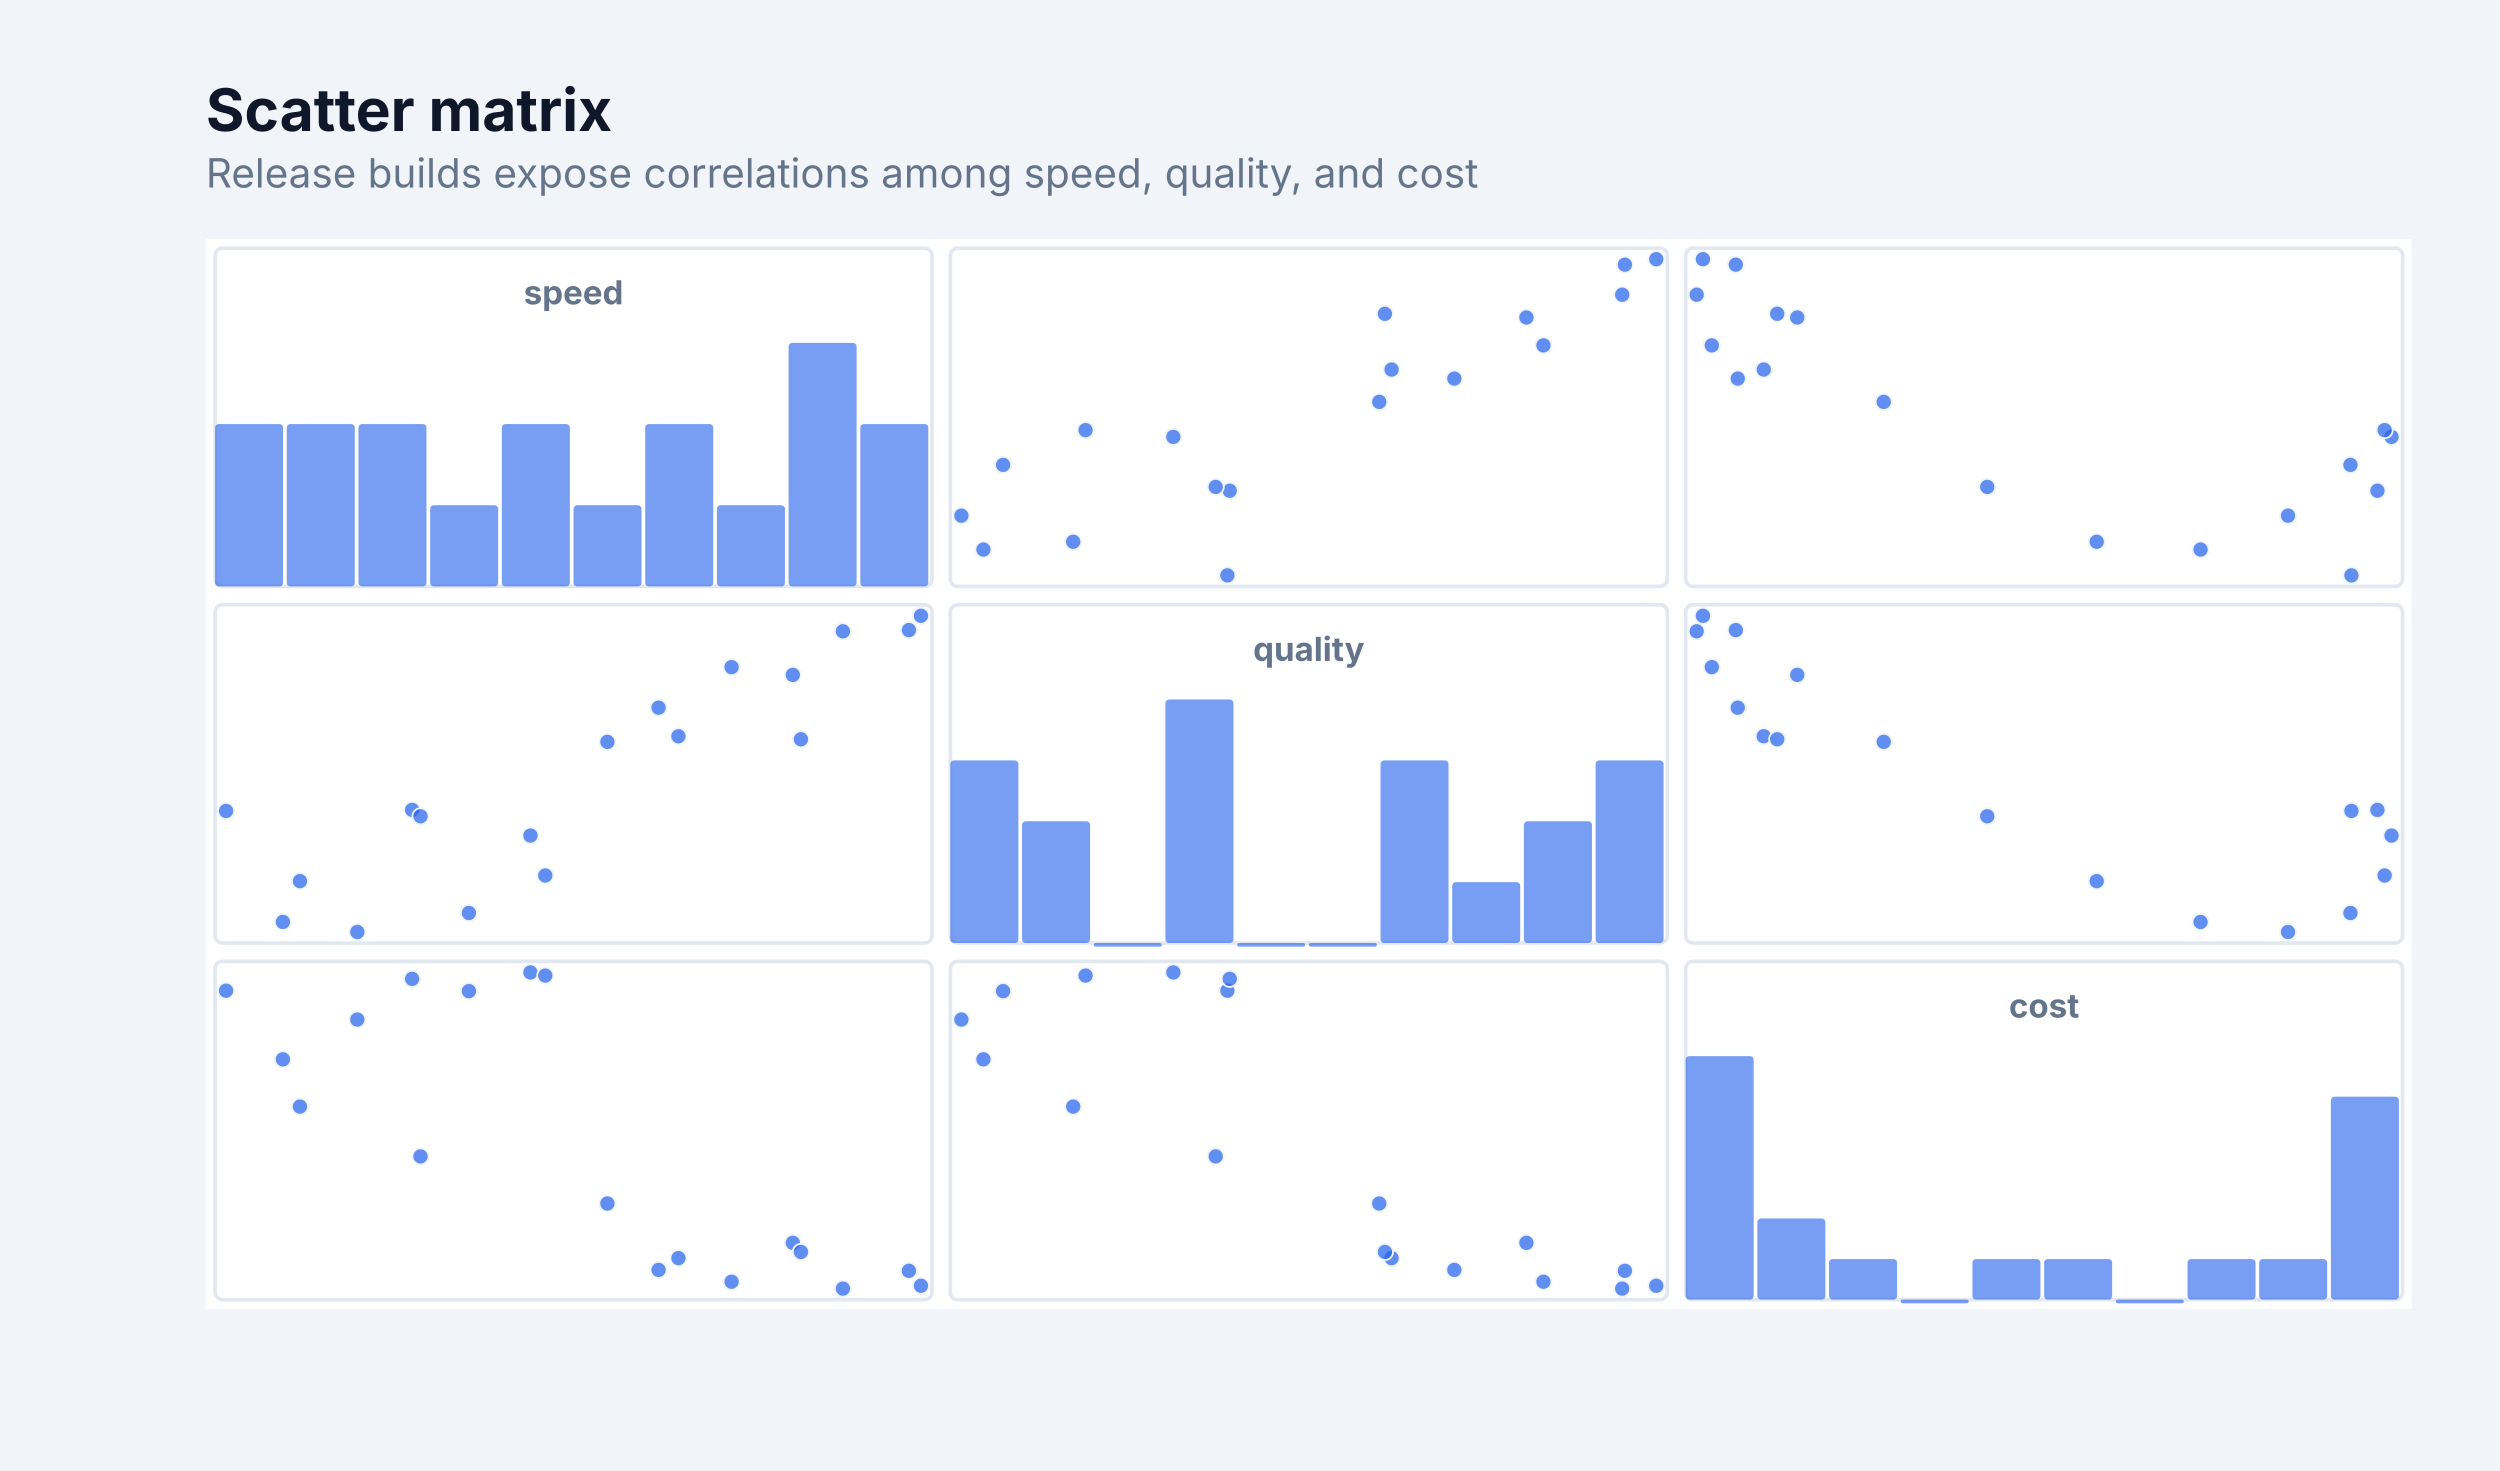
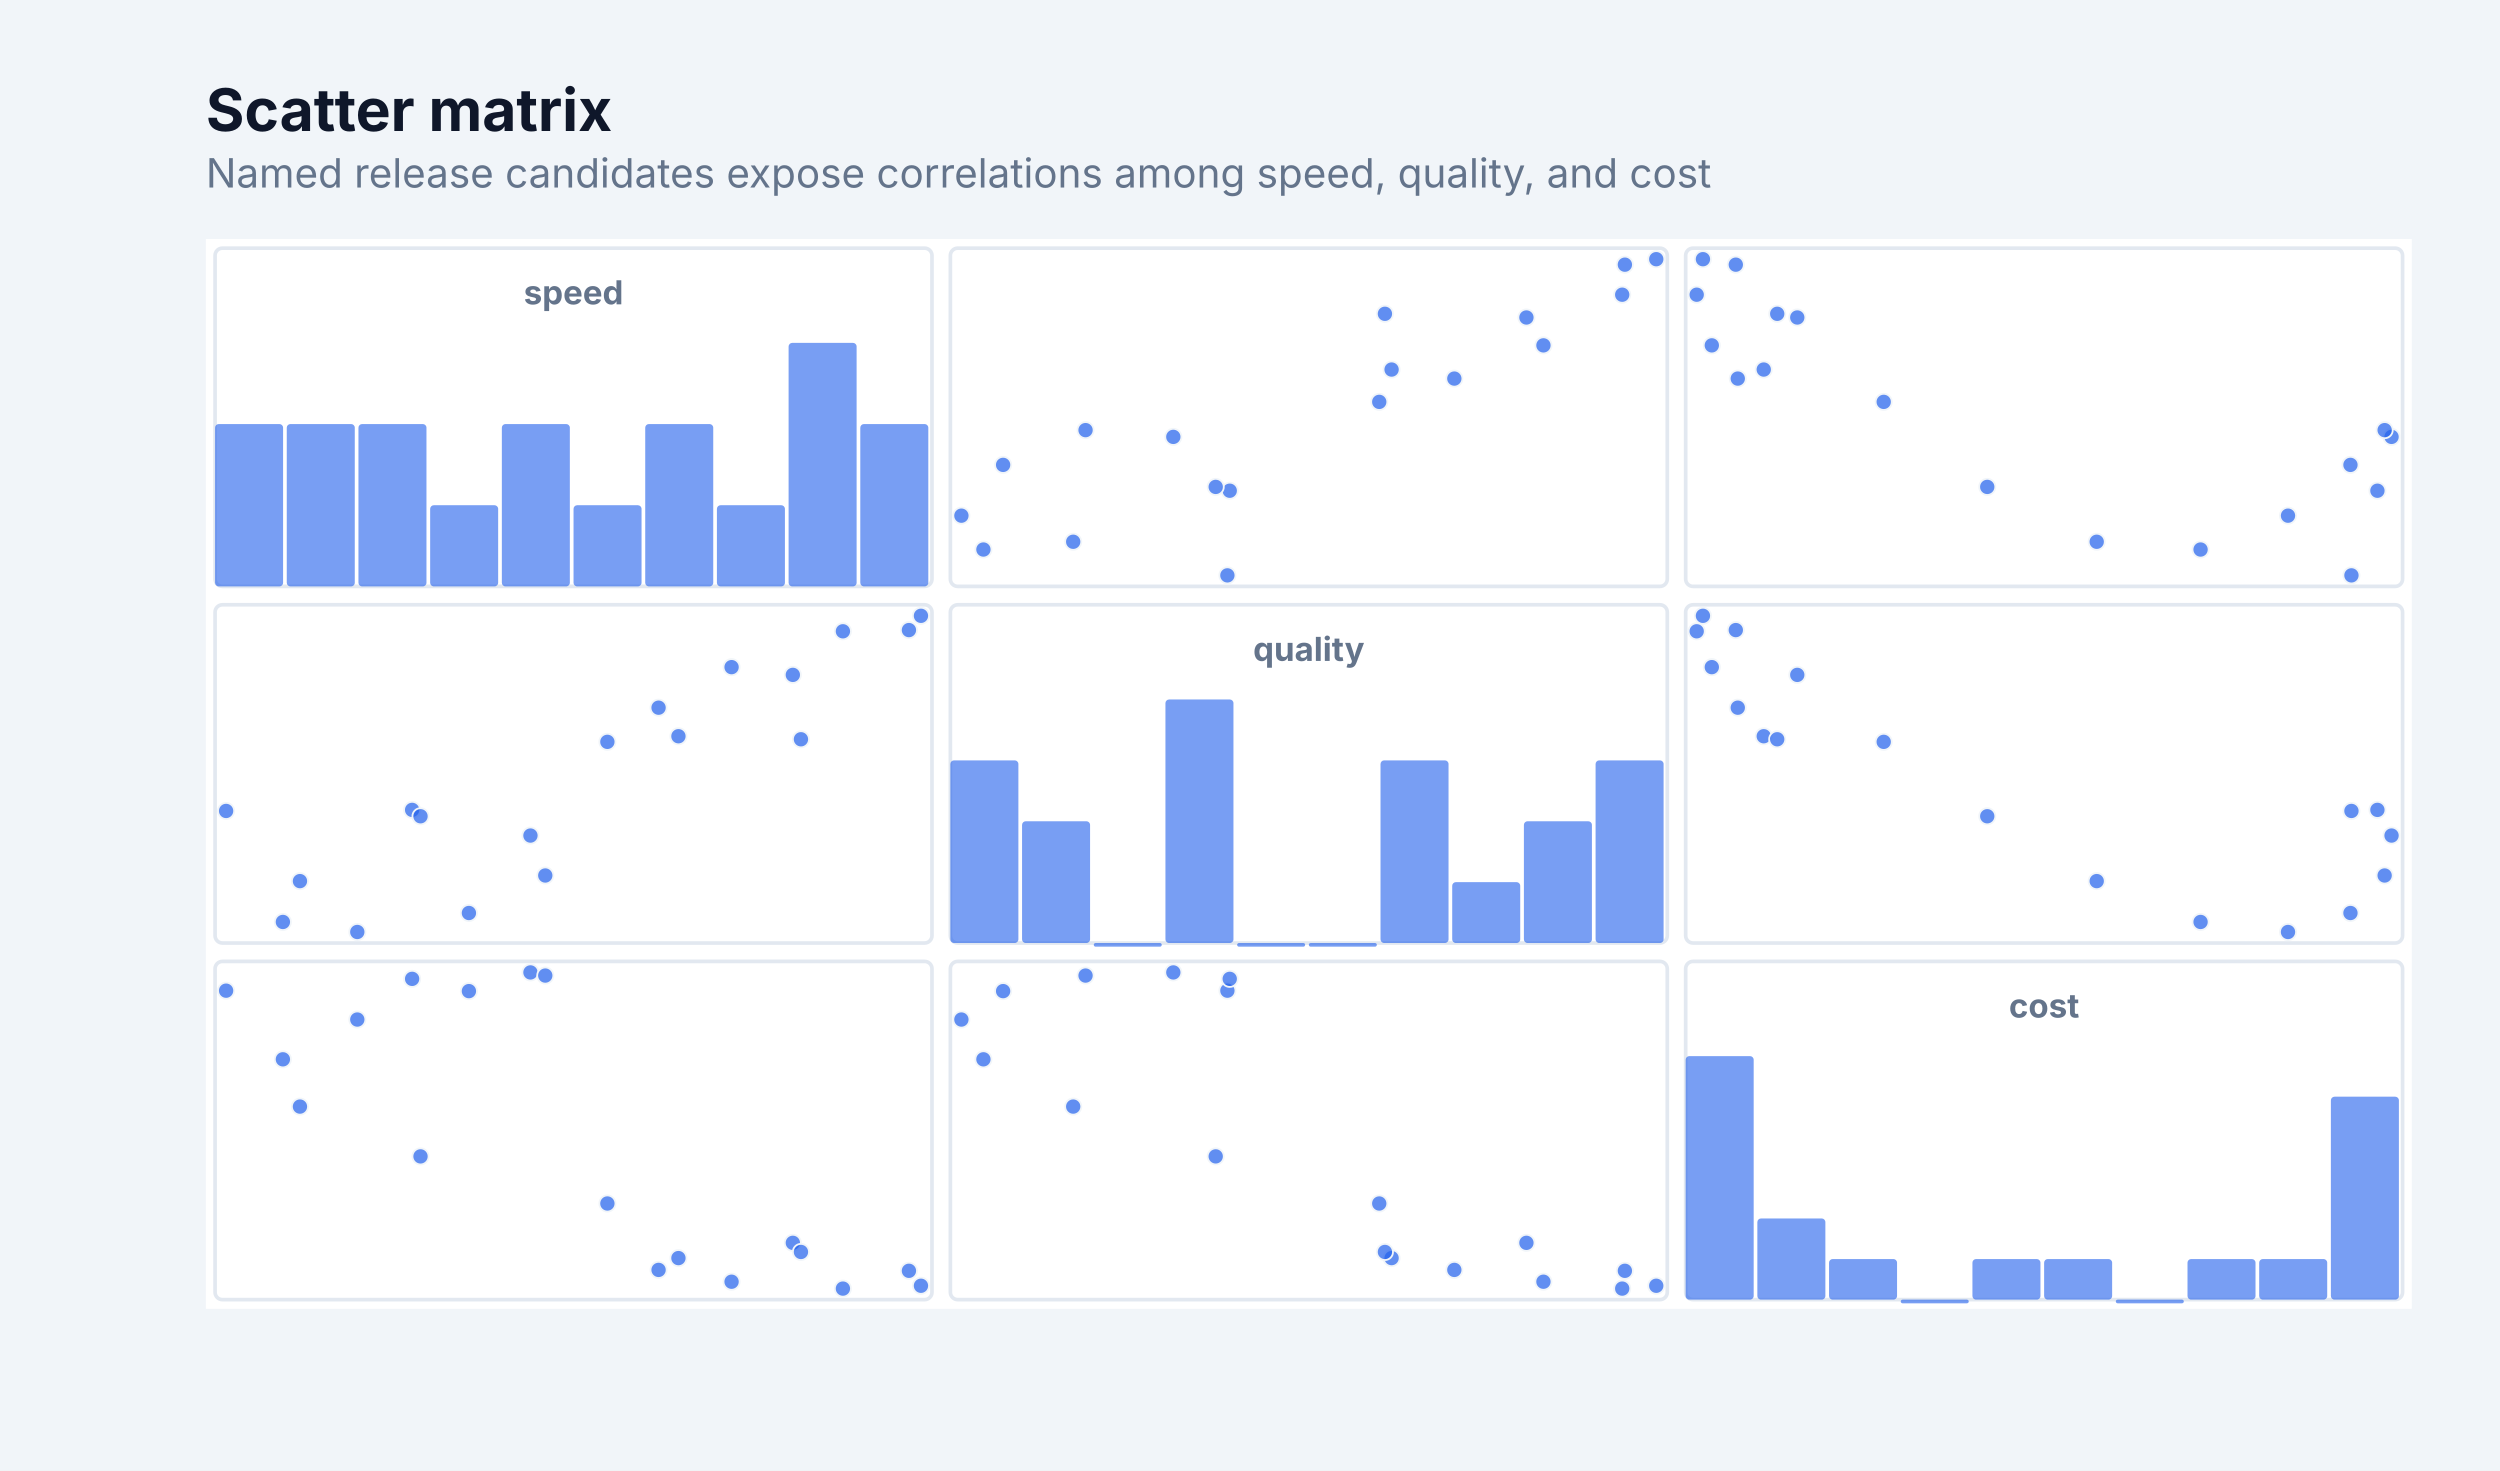
<svg xmlns="http://www.w3.org/2000/svg" width="680" height="400" viewBox="0 0 680 400" role="img" aria-labelledby="title description">
  <defs>
    <clipPath id="clip-1">
      <rect x="56" y="65" width="600" height="291" />
    </clipPath>
  </defs>
  <rect width="100%" height="100%" fill="#f1f5f9" />
  <g data-scene-node="scene:root">
    <rect data-scene-node="chart:panel" x="56" y="65" width="600" height="291" rx="0" fill="#ffffff" />
    <g data-scene-node="layer-0:group" clip-path="url(#clip-1)">
      <rect data-scene-node="layer-0:matrix-cell:0:0" x="58.5" y="67.5" width="195" height="92" rx="2" fill="#ffffff8c" stroke="#e2e8f0" stroke-width="1" />
      <rect data-scene-node="layer-0:matrix-cell:0:1" x="258.5" y="67.5" width="195" height="92" rx="2" fill="#ffffff8c" stroke="#e2e8f0" stroke-width="1" />
      <rect data-scene-node="layer-0:matrix-cell:0:2" x="458.5" y="67.5" width="195" height="92" rx="2" fill="#ffffff8c" stroke="#e2e8f0" stroke-width="1" />
      <rect data-scene-node="layer-0:matrix-cell:1:0" x="58.5" y="164.5" width="195" height="92" rx="2" fill="#ffffff8c" stroke="#e2e8f0" stroke-width="1" />
      <rect data-scene-node="layer-0:matrix-cell:1:1" x="258.5" y="164.5" width="195" height="92" rx="2" fill="#ffffff8c" stroke="#e2e8f0" stroke-width="1" />
      <rect data-scene-node="layer-0:matrix-cell:1:2" x="458.5" y="164.5" width="195" height="92" rx="2" fill="#ffffff8c" stroke="#e2e8f0" stroke-width="1" />
      <rect data-scene-node="layer-0:matrix-cell:2:0" x="58.5" y="261.5" width="195" height="92" rx="2" fill="#ffffff8c" stroke="#e2e8f0" stroke-width="1" />
      <rect data-scene-node="layer-0:matrix-cell:2:1" x="258.5" y="261.5" width="195" height="92" rx="2" fill="#ffffff8c" stroke="#e2e8f0" stroke-width="1" />
      <rect data-scene-node="layer-0:matrix-cell:2:2" x="458.5" y="261.5" width="195" height="92" rx="2" fill="#ffffff8c" stroke="#e2e8f0" stroke-width="1" />
      <rect data-scene-node="layer-0:matrix-hist:0:0" x="58.5" y="115.34" width="18.5" height="44.16" rx="1" fill="#2563eb9e" />
      <rect data-scene-node="layer-0:matrix-hist:0:1" x="78" y="115.34" width="18.5" height="44.16" rx="1" fill="#2563eb9e" />
      <rect data-scene-node="layer-0:matrix-hist:0:2" x="97.5" y="115.34" width="18.5" height="44.16" rx="1" fill="#2563eb9e" />
      <rect data-scene-node="layer-0:matrix-hist:0:3" x="117" y="137.42" width="18.5" height="22.08" rx="1" fill="#2563eb9e" />
      <rect data-scene-node="layer-0:matrix-hist:0:4" x="136.5" y="115.34" width="18.5" height="44.16" rx="1" fill="#2563eb9e" />
      <rect data-scene-node="layer-0:matrix-hist:0:5" x="156" y="137.42" width="18.5" height="22.08" rx="1" fill="#2563eb9e" />
      <rect data-scene-node="layer-0:matrix-hist:0:6" x="175.5" y="115.34" width="18.5" height="44.16" rx="1" fill="#2563eb9e" />
      <rect data-scene-node="layer-0:matrix-hist:0:7" x="195" y="137.42" width="18.5" height="22.08" rx="1" fill="#2563eb9e" />
      <rect data-scene-node="layer-0:matrix-hist:0:8" x="214.5" y="93.26" width="18.5" height="66.24" rx="1" fill="#2563eb9e" />
      <rect data-scene-node="layer-0:matrix-hist:0:9" x="234" y="115.34" width="18.5" height="44.16" rx="1" fill="#2563eb9e" />
      <circle data-scene-node="layer-0:matrix-point:0:1:0" cx="333.85" cy="156.5" r="2.2" fill="#2563ebb8" stroke="#f1f5f9" stroke-width="0.5" />
      <circle data-scene-node="layer-0:matrix-point:0:1:1" cx="334.486" cy="133.477" r="2.2" fill="#2563ebb8" stroke="#f1f5f9" stroke-width="0.5" />
      <circle data-scene-node="layer-0:matrix-point:0:1:2" cx="319.144" cy="118.832" r="2.2" fill="#2563ebb8" stroke="#f1f5f9" stroke-width="0.5" />
      <circle data-scene-node="layer-0:matrix-point:0:1:3" cx="295.269" cy="116.997" r="2.2" fill="#2563ebb8" stroke="#f1f5f9" stroke-width="0.5" />
      <circle data-scene-node="layer-0:matrix-point:0:1:4" cx="272.847" cy="126.448" r="2.2" fill="#2563ebb8" stroke="#f1f5f9" stroke-width="0.5" />
      <circle data-scene-node="layer-0:matrix-point:0:1:5" cx="261.5" cy="140.262" r="2.2" fill="#2563ebb8" stroke="#f1f5f9" stroke-width="0.5" />
      <circle data-scene-node="layer-0:matrix-point:0:1:6" cx="267.491" cy="149.472" r="2.2" fill="#2563ebb8" stroke="#f1f5f9" stroke-width="0.5" />
      <circle data-scene-node="layer-0:matrix-point:0:1:7" cx="291.911" cy="147.36" r="2.2" fill="#2563ebb8" stroke="#f1f5f9" stroke-width="0.5" />
      <circle data-scene-node="layer-0:matrix-point:0:1:8" cx="330.673" cy="132.438" r="2.2" fill="#2563ebb8" stroke="#f1f5f9" stroke-width="0.5" />
      <circle data-scene-node="layer-0:matrix-point:0:1:9" cx="375.154" cy="109.311" r="2.2" fill="#2563ebb8" stroke="#f1f5f9" stroke-width="0.5" />
      <circle data-scene-node="layer-0:matrix-point:0:1:10" cx="415.187" cy="86.357" r="2.2" fill="#2563ebb8" stroke="#f1f5f9" stroke-width="0.5" />
      <circle data-scene-node="layer-0:matrix-point:0:1:11" cx="441.967" cy="71.989" r="2.2" fill="#2563ebb8" stroke="#f1f5f9" stroke-width="0.5" />
      <circle data-scene-node="layer-0:matrix-point:0:1:12" cx="450.5" cy="70.5" r="2.2" fill="#2563ebb8" stroke="#f1f5f9" stroke-width="0.5" />
      <circle data-scene-node="layer-0:matrix-point:0:1:13" cx="441.241" cy="80.159" r="2.2" fill="#2563ebb8" stroke="#f1f5f9" stroke-width="0.5" />
      <circle data-scene-node="layer-0:matrix-point:0:1:14" cx="419.817" cy="93.939" r="2.2" fill="#2563ebb8" stroke="#f1f5f9" stroke-width="0.5" />
      <circle data-scene-node="layer-0:matrix-point:0:1:15" cx="395.579" cy="102.975" r="2.2" fill="#2563ebb8" stroke="#f1f5f9" stroke-width="0.5" />
      <circle data-scene-node="layer-0:matrix-point:0:1:16" cx="378.513" cy="100.517" r="2.2" fill="#2563ebb8" stroke="#f1f5f9" stroke-width="0.5" />
      <circle data-scene-node="layer-0:matrix-point:0:1:17" cx="376.697" cy="85.353" r="2.2" fill="#2563ebb8" stroke="#f1f5f9" stroke-width="0.5" />
      <circle data-scene-node="layer-0:matrix-point:0:2:0" cx="639.593" cy="156.5" r="2.2" fill="#2563ebb8" stroke="#f1f5f9" stroke-width="0.5" />
      <circle data-scene-node="layer-0:matrix-point:0:2:1" cx="646.656" cy="133.477" r="2.2" fill="#2563ebb8" stroke="#f1f5f9" stroke-width="0.5" />
      <circle data-scene-node="layer-0:matrix-point:0:2:2" cx="650.5" cy="118.832" r="2.2" fill="#2563ebb8" stroke="#f1f5f9" stroke-width="0.5" />
      <circle data-scene-node="layer-0:matrix-point:0:2:3" cx="648.623" cy="116.997" r="2.2" fill="#2563ebb8" stroke="#f1f5f9" stroke-width="0.5" />
      <circle data-scene-node="layer-0:matrix-point:0:2:4" cx="639.325" cy="126.448" r="2.2" fill="#2563ebb8" stroke="#f1f5f9" stroke-width="0.5" />
      <circle data-scene-node="layer-0:matrix-point:0:2:5" cx="622.338" cy="140.262" r="2.2" fill="#2563ebb8" stroke="#f1f5f9" stroke-width="0.5" />
      <circle data-scene-node="layer-0:matrix-point:0:2:6" cx="598.556" cy="149.472" r="2.2" fill="#2563ebb8" stroke="#f1f5f9" stroke-width="0.5" />
      <circle data-scene-node="layer-0:matrix-point:0:2:7" cx="570.305" cy="147.36" r="2.2" fill="#2563ebb8" stroke="#f1f5f9" stroke-width="0.5" />
      <circle data-scene-node="layer-0:matrix-point:0:2:8" cx="540.533" cy="132.438" r="2.2" fill="#2563ebb8" stroke="#f1f5f9" stroke-width="0.5" />
      <circle data-scene-node="layer-0:matrix-point:0:2:9" cx="512.371" cy="109.311" r="2.2" fill="#2563ebb8" stroke="#f1f5f9" stroke-width="0.5" />
      <circle data-scene-node="layer-0:matrix-point:0:2:10" cx="488.858" cy="86.357" r="2.2" fill="#2563ebb8" stroke="#f1f5f9" stroke-width="0.5" />
      <circle data-scene-node="layer-0:matrix-point:0:2:11" cx="472.139" cy="71.989" r="2.2" fill="#2563ebb8" stroke="#f1f5f9" stroke-width="0.5" />
      <circle data-scene-node="layer-0:matrix-point:0:2:12" cx="463.199" cy="70.5" r="2.2" fill="#2563ebb8" stroke="#f1f5f9" stroke-width="0.5" />
      <circle data-scene-node="layer-0:matrix-point:0:2:13" cx="461.5" cy="80.159" r="2.2" fill="#2563ebb8" stroke="#f1f5f9" stroke-width="0.5" />
      <circle data-scene-node="layer-0:matrix-point:0:2:14" cx="465.613" cy="93.939" r="2.2" fill="#2563ebb8" stroke="#f1f5f9" stroke-width="0.5" />
      <circle data-scene-node="layer-0:matrix-point:0:2:15" cx="472.675" cy="102.975" r="2.2" fill="#2563ebb8" stroke="#f1f5f9" stroke-width="0.5" />
      <circle data-scene-node="layer-0:matrix-point:0:2:16" cx="479.738" cy="100.517" r="2.2" fill="#2563ebb8" stroke="#f1f5f9" stroke-width="0.5" />
      <circle data-scene-node="layer-0:matrix-point:0:2:17" cx="483.404" cy="85.353" r="2.2" fill="#2563ebb8" stroke="#f1f5f9" stroke-width="0.5" />
      <circle data-scene-node="layer-0:matrix-point:1:0:0" cx="61.5" cy="220.579" r="2.2" fill="#2563ebb8" stroke="#f1f5f9" stroke-width="0.5" />
      <circle data-scene-node="layer-0:matrix-point:1:0:1" cx="112.098" cy="220.29" r="2.2" fill="#2563ebb8" stroke="#f1f5f9" stroke-width="0.5" />
      <circle data-scene-node="layer-0:matrix-point:1:0:2" cx="144.283" cy="227.27" r="2.2" fill="#2563ebb8" stroke="#f1f5f9" stroke-width="0.5" />
      <circle data-scene-node="layer-0:matrix-point:1:0:3" cx="148.315" cy="238.134" r="2.2" fill="#2563ebb8" stroke="#f1f5f9" stroke-width="0.5" />
      <circle data-scene-node="layer-0:matrix-point:1:0:4" cx="127.543" cy="248.337" r="2.2" fill="#2563ebb8" stroke="#f1f5f9" stroke-width="0.5" />
      <circle data-scene-node="layer-0:matrix-point:1:0:5" cx="97.185" cy="253.5" r="2.2" fill="#2563ebb8" stroke="#f1f5f9" stroke-width="0.5" />
      <circle data-scene-node="layer-0:matrix-point:1:0:6" cx="76.946" cy="250.774" r="2.2" fill="#2563ebb8" stroke="#f1f5f9" stroke-width="0.5" />
      <circle data-scene-node="layer-0:matrix-point:1:0:7" cx="81.587" cy="239.662" r="2.2" fill="#2563ebb8" stroke="#f1f5f9" stroke-width="0.5" />
      <circle data-scene-node="layer-0:matrix-point:1:0:8" cx="114.38" cy="222.024" r="2.2" fill="#2563ebb8" stroke="#f1f5f9" stroke-width="0.5" />
      <circle data-scene-node="layer-0:matrix-point:1:0:9" cx="165.207" cy="201.784" r="2.2" fill="#2563ebb8" stroke="#f1f5f9" stroke-width="0.5" />
      <circle data-scene-node="layer-0:matrix-point:1:0:10" cx="215.652" cy="183.568" r="2.2" fill="#2563ebb8" stroke="#f1f5f9" stroke-width="0.5" />
      <circle data-scene-node="layer-0:matrix-point:1:0:11" cx="247.228" cy="171.383" r="2.2" fill="#2563ebb8" stroke="#f1f5f9" stroke-width="0.5" />
      <circle data-scene-node="layer-0:matrix-point:1:0:12" cx="250.5" cy="167.5" r="2.2" fill="#2563ebb8" stroke="#f1f5f9" stroke-width="0.5" />
      <circle data-scene-node="layer-0:matrix-point:1:0:13" cx="229.272" cy="171.713" r="2.2" fill="#2563ebb8" stroke="#f1f5f9" stroke-width="0.5" />
      <circle data-scene-node="layer-0:matrix-point:1:0:14" cx="198.989" cy="181.462" r="2.2" fill="#2563ebb8" stroke="#f1f5f9" stroke-width="0.5" />
      <circle data-scene-node="layer-0:matrix-point:1:0:15" cx="179.13" cy="192.49" r="2.2" fill="#2563ebb8" stroke="#f1f5f9" stroke-width="0.5" />
      <circle data-scene-node="layer-0:matrix-point:1:0:16" cx="184.533" cy="200.256" r="2.2" fill="#2563ebb8" stroke="#f1f5f9" stroke-width="0.5" />
      <circle data-scene-node="layer-0:matrix-point:1:0:17" cx="217.859" cy="201.082" r="2.2" fill="#2563ebb8" stroke="#f1f5f9" stroke-width="0.5" />
      <rect data-scene-node="layer-0:matrix-hist:1:0" x="258.5" y="206.82" width="18.5" height="49.68" rx="1" fill="#2563eb9e" />
      <rect data-scene-node="layer-0:matrix-hist:1:1" x="278" y="223.38" width="18.5" height="33.12" rx="1" fill="#2563eb9e" />
      <rect data-scene-node="layer-0:matrix-hist:1:2" x="297.5" y="256.5" width="18.5" height="1" rx="0.5" fill="#2563eb9e" />
      <rect data-scene-node="layer-0:matrix-hist:1:3" x="317" y="190.26" width="18.5" height="66.24" rx="1" fill="#2563eb9e" />
      <rect data-scene-node="layer-0:matrix-hist:1:4" x="336.5" y="256.5" width="18.5" height="1" rx="0.5" fill="#2563eb9e" />
      <rect data-scene-node="layer-0:matrix-hist:1:5" x="356" y="256.5" width="18.5" height="1" rx="0.5" fill="#2563eb9e" />
      <rect data-scene-node="layer-0:matrix-hist:1:6" x="375.5" y="206.82" width="18.5" height="49.68" rx="1" fill="#2563eb9e" />
      <rect data-scene-node="layer-0:matrix-hist:1:7" x="395" y="239.94" width="18.5" height="16.56" rx="1" fill="#2563eb9e" />
      <rect data-scene-node="layer-0:matrix-hist:1:8" x="414.5" y="223.38" width="18.5" height="33.12" rx="1" fill="#2563eb9e" />
      <rect data-scene-node="layer-0:matrix-hist:1:9" x="434" y="206.82" width="18.5" height="49.68" rx="1" fill="#2563eb9e" />
      <circle data-scene-node="layer-0:matrix-point:1:2:0" cx="639.593" cy="220.579" r="2.2" fill="#2563ebb8" stroke="#f1f5f9" stroke-width="0.5" />
      <circle data-scene-node="layer-0:matrix-point:1:2:1" cx="646.656" cy="220.29" r="2.2" fill="#2563ebb8" stroke="#f1f5f9" stroke-width="0.5" />
      <circle data-scene-node="layer-0:matrix-point:1:2:2" cx="650.5" cy="227.27" r="2.2" fill="#2563ebb8" stroke="#f1f5f9" stroke-width="0.5" />
      <circle data-scene-node="layer-0:matrix-point:1:2:3" cx="648.623" cy="238.134" r="2.2" fill="#2563ebb8" stroke="#f1f5f9" stroke-width="0.5" />
      <circle data-scene-node="layer-0:matrix-point:1:2:4" cx="639.325" cy="248.337" r="2.2" fill="#2563ebb8" stroke="#f1f5f9" stroke-width="0.5" />
      <circle data-scene-node="layer-0:matrix-point:1:2:5" cx="622.338" cy="253.5" r="2.2" fill="#2563ebb8" stroke="#f1f5f9" stroke-width="0.5" />
      <circle data-scene-node="layer-0:matrix-point:1:2:6" cx="598.556" cy="250.774" r="2.2" fill="#2563ebb8" stroke="#f1f5f9" stroke-width="0.5" />
      <circle data-scene-node="layer-0:matrix-point:1:2:7" cx="570.305" cy="239.662" r="2.2" fill="#2563ebb8" stroke="#f1f5f9" stroke-width="0.5" />
      <circle data-scene-node="layer-0:matrix-point:1:2:8" cx="540.533" cy="222.024" r="2.2" fill="#2563ebb8" stroke="#f1f5f9" stroke-width="0.5" />
      <circle data-scene-node="layer-0:matrix-point:1:2:9" cx="512.371" cy="201.784" r="2.2" fill="#2563ebb8" stroke="#f1f5f9" stroke-width="0.5" />
      <circle data-scene-node="layer-0:matrix-point:1:2:10" cx="488.858" cy="183.568" r="2.2" fill="#2563ebb8" stroke="#f1f5f9" stroke-width="0.5" />
      <circle data-scene-node="layer-0:matrix-point:1:2:11" cx="472.139" cy="171.383" r="2.2" fill="#2563ebb8" stroke="#f1f5f9" stroke-width="0.5" />
      <circle data-scene-node="layer-0:matrix-point:1:2:12" cx="463.199" cy="167.5" r="2.2" fill="#2563ebb8" stroke="#f1f5f9" stroke-width="0.5" />
      <circle data-scene-node="layer-0:matrix-point:1:2:13" cx="461.5" cy="171.713" r="2.2" fill="#2563ebb8" stroke="#f1f5f9" stroke-width="0.5" />
      <circle data-scene-node="layer-0:matrix-point:1:2:14" cx="465.613" cy="181.462" r="2.2" fill="#2563ebb8" stroke="#f1f5f9" stroke-width="0.5" />
      <circle data-scene-node="layer-0:matrix-point:1:2:15" cx="472.675" cy="192.49" r="2.2" fill="#2563ebb8" stroke="#f1f5f9" stroke-width="0.5" />
      <circle data-scene-node="layer-0:matrix-point:1:2:16" cx="479.738" cy="200.256" r="2.2" fill="#2563ebb8" stroke="#f1f5f9" stroke-width="0.5" />
      <circle data-scene-node="layer-0:matrix-point:1:2:17" cx="483.404" cy="201.082" r="2.2" fill="#2563ebb8" stroke="#f1f5f9" stroke-width="0.5" />
      <circle data-scene-node="layer-0:matrix-point:2:0:0" cx="61.5" cy="269.463" r="2.2" fill="#2563ebb8" stroke="#f1f5f9" stroke-width="0.5" />
      <circle data-scene-node="layer-0:matrix-point:2:0:1" cx="112.098" cy="266.249" r="2.2" fill="#2563ebb8" stroke="#f1f5f9" stroke-width="0.5" />
      <circle data-scene-node="layer-0:matrix-point:2:0:2" cx="144.283" cy="264.5" r="2.2" fill="#2563ebb8" stroke="#f1f5f9" stroke-width="0.5" />
      <circle data-scene-node="layer-0:matrix-point:2:0:3" cx="148.315" cy="265.354" r="2.2" fill="#2563ebb8" stroke="#f1f5f9" stroke-width="0.5" />
      <circle data-scene-node="layer-0:matrix-point:2:0:4" cx="127.543" cy="269.585" r="2.2" fill="#2563ebb8" stroke="#f1f5f9" stroke-width="0.5" />
      <circle data-scene-node="layer-0:matrix-point:2:0:5" cx="97.185" cy="277.315" r="2.2" fill="#2563ebb8" stroke="#f1f5f9" stroke-width="0.5" />
      <circle data-scene-node="layer-0:matrix-point:2:0:6" cx="76.946" cy="288.136" r="2.2" fill="#2563ebb8" stroke="#f1f5f9" stroke-width="0.5" />
      <circle data-scene-node="layer-0:matrix-point:2:0:7" cx="81.587" cy="300.991" r="2.2" fill="#2563ebb8" stroke="#f1f5f9" stroke-width="0.5" />
      <circle data-scene-node="layer-0:matrix-point:2:0:8" cx="114.38" cy="314.538" r="2.2" fill="#2563ebb8" stroke="#f1f5f9" stroke-width="0.5" />
      <circle data-scene-node="layer-0:matrix-point:2:0:9" cx="165.207" cy="327.352" r="2.2" fill="#2563ebb8" stroke="#f1f5f9" stroke-width="0.5" />
      <circle data-scene-node="layer-0:matrix-point:2:0:10" cx="215.652" cy="338.052" r="2.2" fill="#2563ebb8" stroke="#f1f5f9" stroke-width="0.5" />
      <circle data-scene-node="layer-0:matrix-point:2:0:11" cx="247.228" cy="345.659" r="2.2" fill="#2563ebb8" stroke="#f1f5f9" stroke-width="0.5" />
      <circle data-scene-node="layer-0:matrix-point:2:0:12" cx="250.5" cy="349.727" r="2.2" fill="#2563ebb8" stroke="#f1f5f9" stroke-width="0.5" />
      <circle data-scene-node="layer-0:matrix-point:2:0:13" cx="229.272" cy="350.5" r="2.2" fill="#2563ebb8" stroke="#f1f5f9" stroke-width="0.5" />
      <circle data-scene-node="layer-0:matrix-point:2:0:14" cx="198.989" cy="348.629" r="2.2" fill="#2563ebb8" stroke="#f1f5f9" stroke-width="0.5" />
      <circle data-scene-node="layer-0:matrix-point:2:0:15" cx="179.13" cy="345.415" r="2.2" fill="#2563ebb8" stroke="#f1f5f9" stroke-width="0.5" />
      <circle data-scene-node="layer-0:matrix-point:2:0:16" cx="184.533" cy="342.201" r="2.2" fill="#2563ebb8" stroke="#f1f5f9" stroke-width="0.5" />
      <circle data-scene-node="layer-0:matrix-point:2:0:17" cx="217.859" cy="340.533" r="2.2" fill="#2563ebb8" stroke="#f1f5f9" stroke-width="0.5" />
      <circle data-scene-node="layer-0:matrix-point:2:1:0" cx="333.85" cy="269.463" r="2.2" fill="#2563ebb8" stroke="#f1f5f9" stroke-width="0.5" />
      <circle data-scene-node="layer-0:matrix-point:2:1:1" cx="334.486" cy="266.249" r="2.2" fill="#2563ebb8" stroke="#f1f5f9" stroke-width="0.5" />
      <circle data-scene-node="layer-0:matrix-point:2:1:2" cx="319.144" cy="264.5" r="2.2" fill="#2563ebb8" stroke="#f1f5f9" stroke-width="0.5" />
      <circle data-scene-node="layer-0:matrix-point:2:1:3" cx="295.269" cy="265.354" r="2.2" fill="#2563ebb8" stroke="#f1f5f9" stroke-width="0.5" />
      <circle data-scene-node="layer-0:matrix-point:2:1:4" cx="272.847" cy="269.585" r="2.2" fill="#2563ebb8" stroke="#f1f5f9" stroke-width="0.5" />
      <circle data-scene-node="layer-0:matrix-point:2:1:5" cx="261.5" cy="277.315" r="2.2" fill="#2563ebb8" stroke="#f1f5f9" stroke-width="0.5" />
      <circle data-scene-node="layer-0:matrix-point:2:1:6" cx="267.491" cy="288.136" r="2.2" fill="#2563ebb8" stroke="#f1f5f9" stroke-width="0.5" />
      <circle data-scene-node="layer-0:matrix-point:2:1:7" cx="291.911" cy="300.991" r="2.2" fill="#2563ebb8" stroke="#f1f5f9" stroke-width="0.5" />
      <circle data-scene-node="layer-0:matrix-point:2:1:8" cx="330.673" cy="314.538" r="2.2" fill="#2563ebb8" stroke="#f1f5f9" stroke-width="0.5" />
      <circle data-scene-node="layer-0:matrix-point:2:1:9" cx="375.154" cy="327.352" r="2.2" fill="#2563ebb8" stroke="#f1f5f9" stroke-width="0.5" />
      <circle data-scene-node="layer-0:matrix-point:2:1:10" cx="415.187" cy="338.052" r="2.2" fill="#2563ebb8" stroke="#f1f5f9" stroke-width="0.5" />
      <circle data-scene-node="layer-0:matrix-point:2:1:11" cx="441.967" cy="345.659" r="2.2" fill="#2563ebb8" stroke="#f1f5f9" stroke-width="0.5" />
      <circle data-scene-node="layer-0:matrix-point:2:1:12" cx="450.5" cy="349.727" r="2.2" fill="#2563ebb8" stroke="#f1f5f9" stroke-width="0.5" />
      <circle data-scene-node="layer-0:matrix-point:2:1:13" cx="441.241" cy="350.5" r="2.2" fill="#2563ebb8" stroke="#f1f5f9" stroke-width="0.5" />
      <circle data-scene-node="layer-0:matrix-point:2:1:14" cx="419.817" cy="348.629" r="2.2" fill="#2563ebb8" stroke="#f1f5f9" stroke-width="0.5" />
      <circle data-scene-node="layer-0:matrix-point:2:1:15" cx="395.579" cy="345.415" r="2.2" fill="#2563ebb8" stroke="#f1f5f9" stroke-width="0.5" />
      <circle data-scene-node="layer-0:matrix-point:2:1:16" cx="378.513" cy="342.201" r="2.2" fill="#2563ebb8" stroke="#f1f5f9" stroke-width="0.5" />
      <circle data-scene-node="layer-0:matrix-point:2:1:17" cx="376.697" cy="340.533" r="2.2" fill="#2563ebb8" stroke="#f1f5f9" stroke-width="0.5" />
      <rect data-scene-node="layer-0:matrix-hist:2:0" x="458.5" y="287.26" width="18.5" height="66.24" rx="1" fill="#2563eb9e" />
      <rect data-scene-node="layer-0:matrix-hist:2:1" x="478" y="331.42" width="18.5" height="22.08" rx="1" fill="#2563eb9e" />
      <rect data-scene-node="layer-0:matrix-hist:2:2" x="497.5" y="342.46" width="18.5" height="11.04" rx="1" fill="#2563eb9e" />
      <rect data-scene-node="layer-0:matrix-hist:2:3" x="517" y="353.5" width="18.5" height="1" rx="0.5" fill="#2563eb9e" />
      <rect data-scene-node="layer-0:matrix-hist:2:4" x="536.5" y="342.46" width="18.5" height="11.04" rx="1" fill="#2563eb9e" />
      <rect data-scene-node="layer-0:matrix-hist:2:5" x="556" y="342.46" width="18.5" height="11.04" rx="1" fill="#2563eb9e" />
      <rect data-scene-node="layer-0:matrix-hist:2:6" x="575.5" y="353.5" width="18.5" height="1" rx="0.5" fill="#2563eb9e" />
      <rect data-scene-node="layer-0:matrix-hist:2:7" x="595" y="342.46" width="18.5" height="11.04" rx="1" fill="#2563eb9e" />
      <rect data-scene-node="layer-0:matrix-hist:2:8" x="614.5" y="342.46" width="18.5" height="11.04" rx="1" fill="#2563eb9e" />
      <rect data-scene-node="layer-0:matrix-hist:2:9" x="634" y="298.3" width="18.5" height="55.2" rx="1" fill="#2563eb9e" />
      <text data-scene-node="layer-0:matrix-label:0" x="156" y="79.5" fill="#64748b" font-family="Inter, ui-sans-serif, system-ui, -apple-system, BlinkMacSystemFont, &quot;Segoe UI&quot;, sans-serif" font-size="9" font-weight="700" text-anchor="middle" dominant-baseline="central">speed</text>
      <text data-scene-node="layer-0:matrix-label:1" x="356" y="176.5" fill="#64748b" font-family="Inter, ui-sans-serif, system-ui, -apple-system, BlinkMacSystemFont, &quot;Segoe UI&quot;, sans-serif" font-size="9" font-weight="700" text-anchor="middle" dominant-baseline="central">quality</text>
      <text data-scene-node="layer-0:matrix-label:2" x="556" y="273.5" fill="#64748b" font-family="Inter, ui-sans-serif, system-ui, -apple-system, BlinkMacSystemFont, &quot;Segoe UI&quot;, sans-serif" font-size="9" font-weight="700" text-anchor="middle" dominant-baseline="central">cost</text>
    </g>
    <text data-scene-node="chart:title" x="56" y="24" fill="#0f172a" font-family="Inter, ui-sans-serif, system-ui, -apple-system, BlinkMacSystemFont, &quot;Segoe UI&quot;, sans-serif" font-size="16" font-weight="700" text-anchor="start" dominant-baseline="text-before-edge">Scatter matrix</text>
-     <text data-scene-node="chart:subtitle" x="56" y="43" fill="#64748b" font-family="Inter, ui-sans-serif, system-ui, -apple-system, BlinkMacSystemFont, &quot;Segoe UI&quot;, sans-serif" font-size="11" font-weight="400" text-anchor="start" dominant-baseline="text-before-edge">Release builds expose correlations among speed, quality, and cost</text>
+     <text data-scene-node="chart:subtitle" x="56" y="43" fill="#64748b" font-family="Inter, ui-sans-serif, system-ui, -apple-system, BlinkMacSystemFont, &quot;Segoe UI&quot;, sans-serif" font-size="11" font-weight="400" text-anchor="start" dominant-baseline="text-before-edge">Named release candidates expose correlations among speed, quality, and cost</text>
  </g>
</svg>
